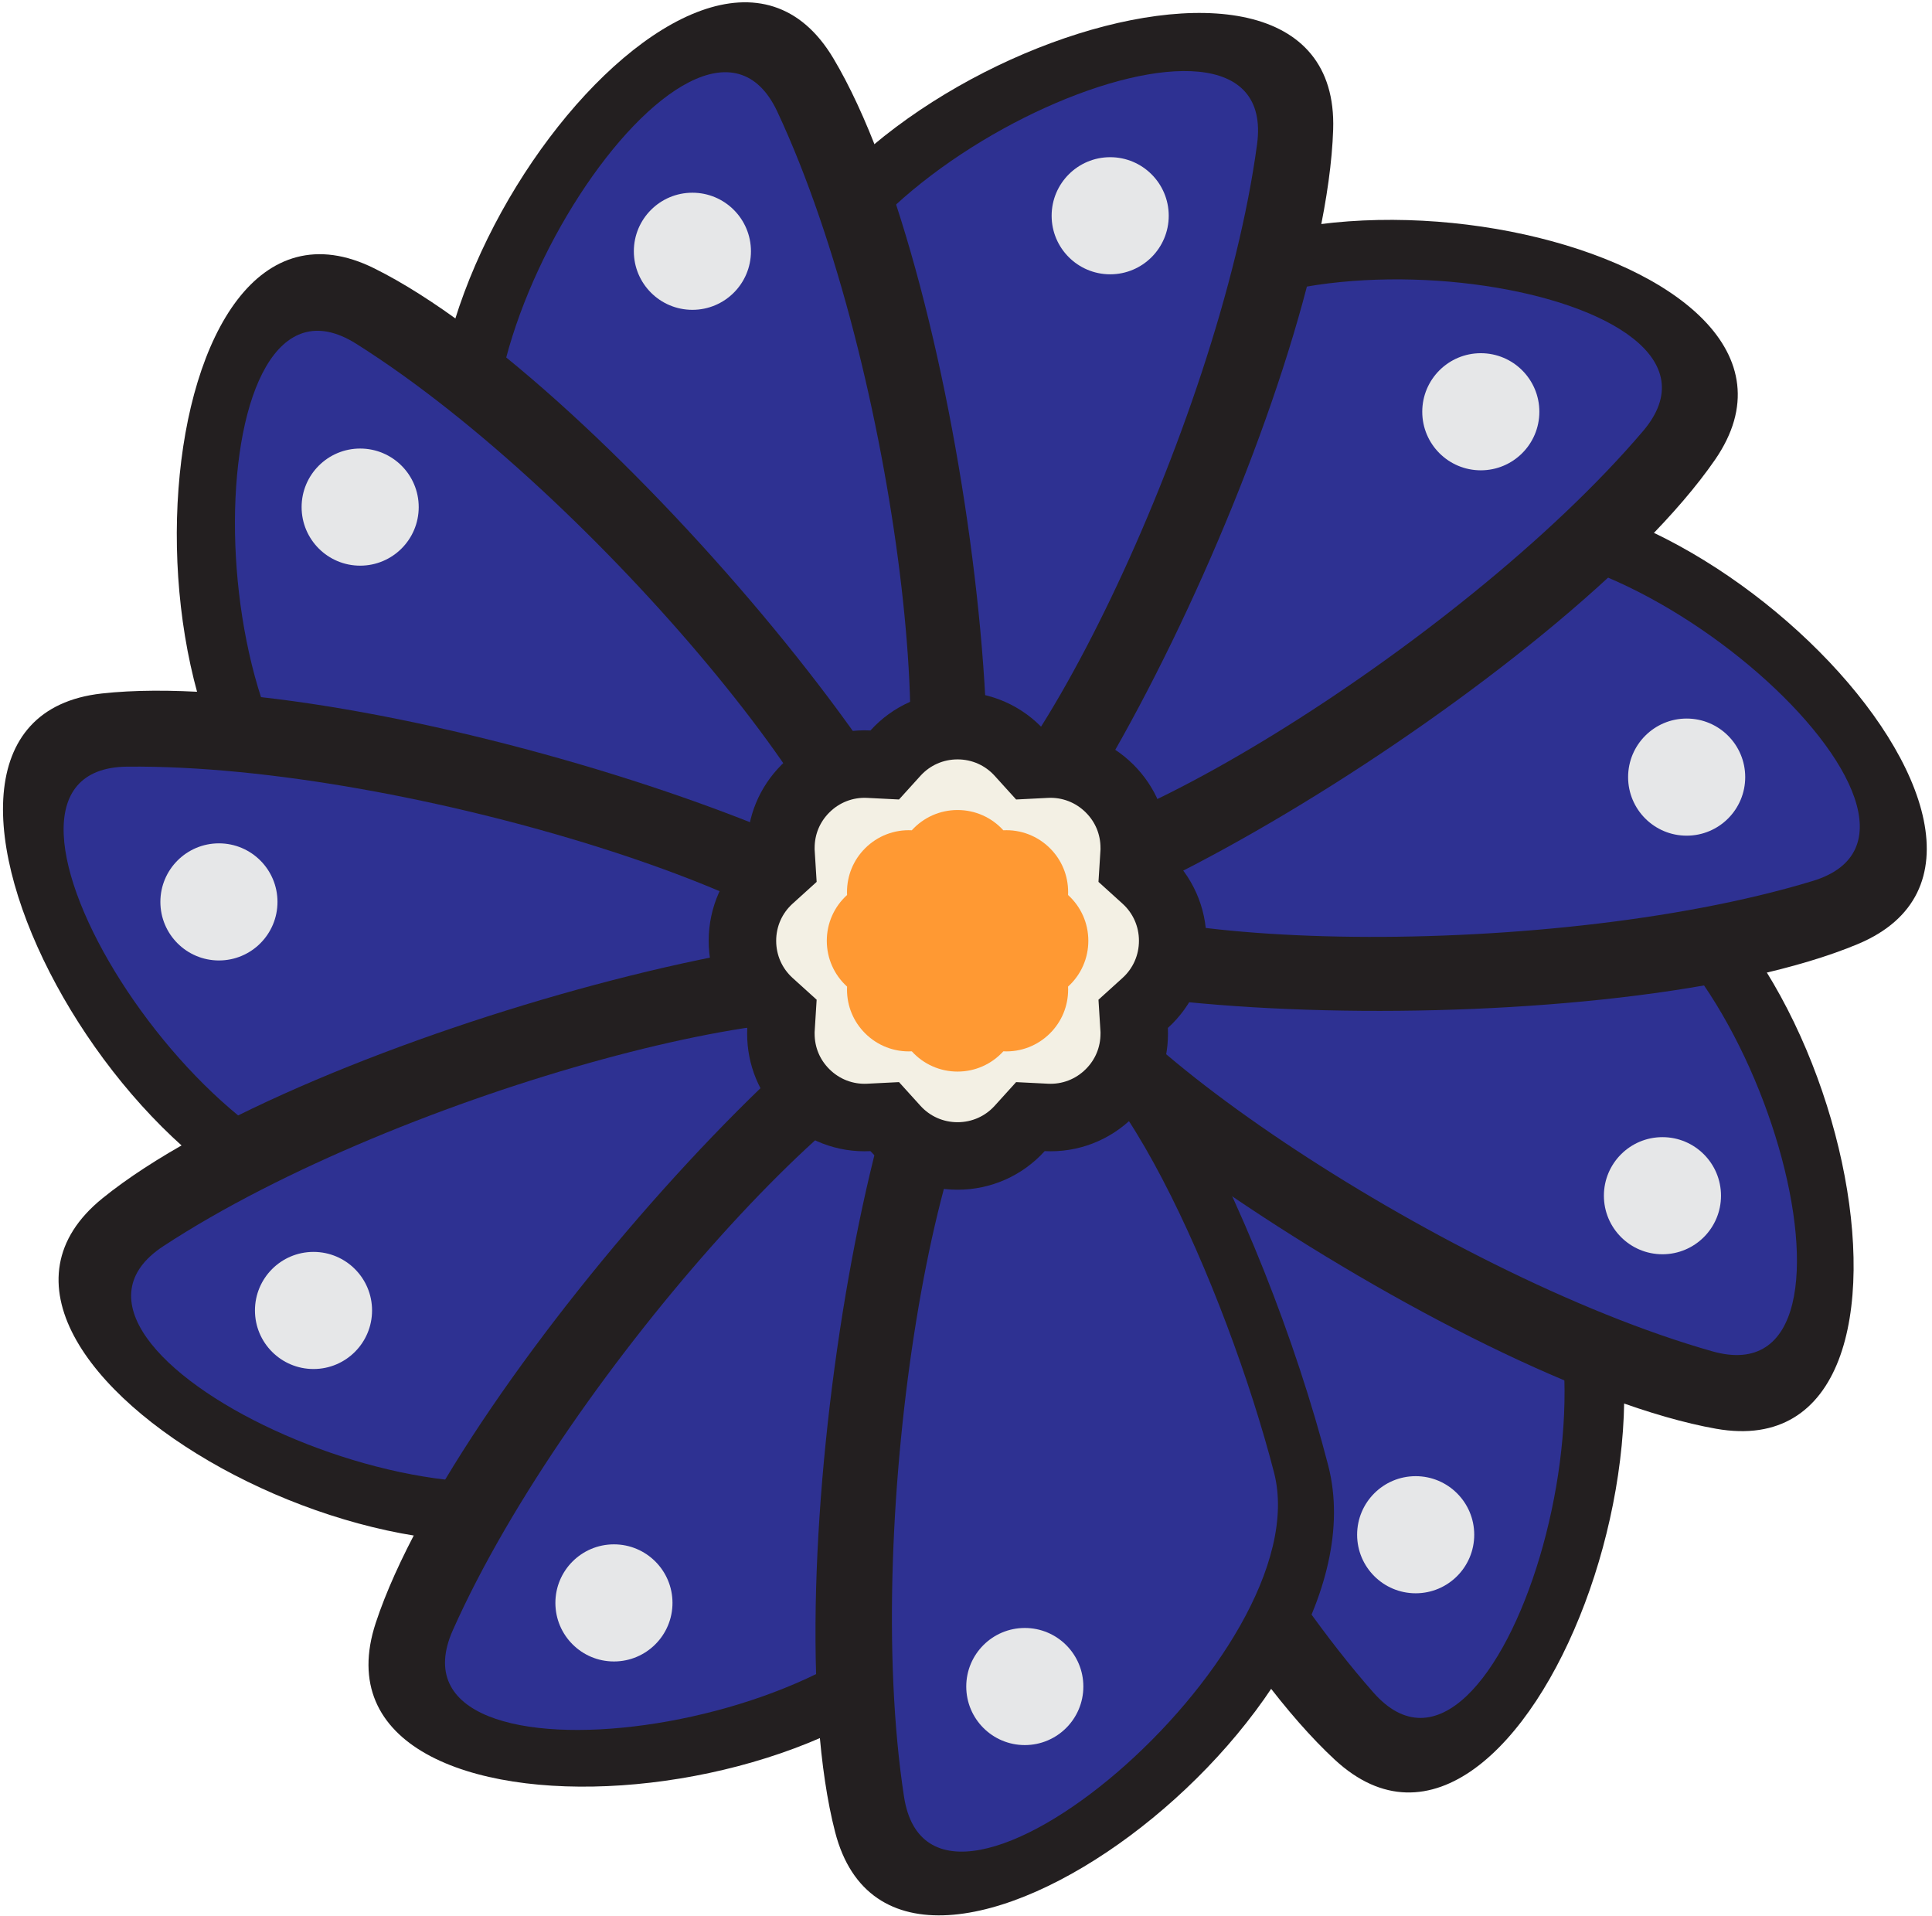
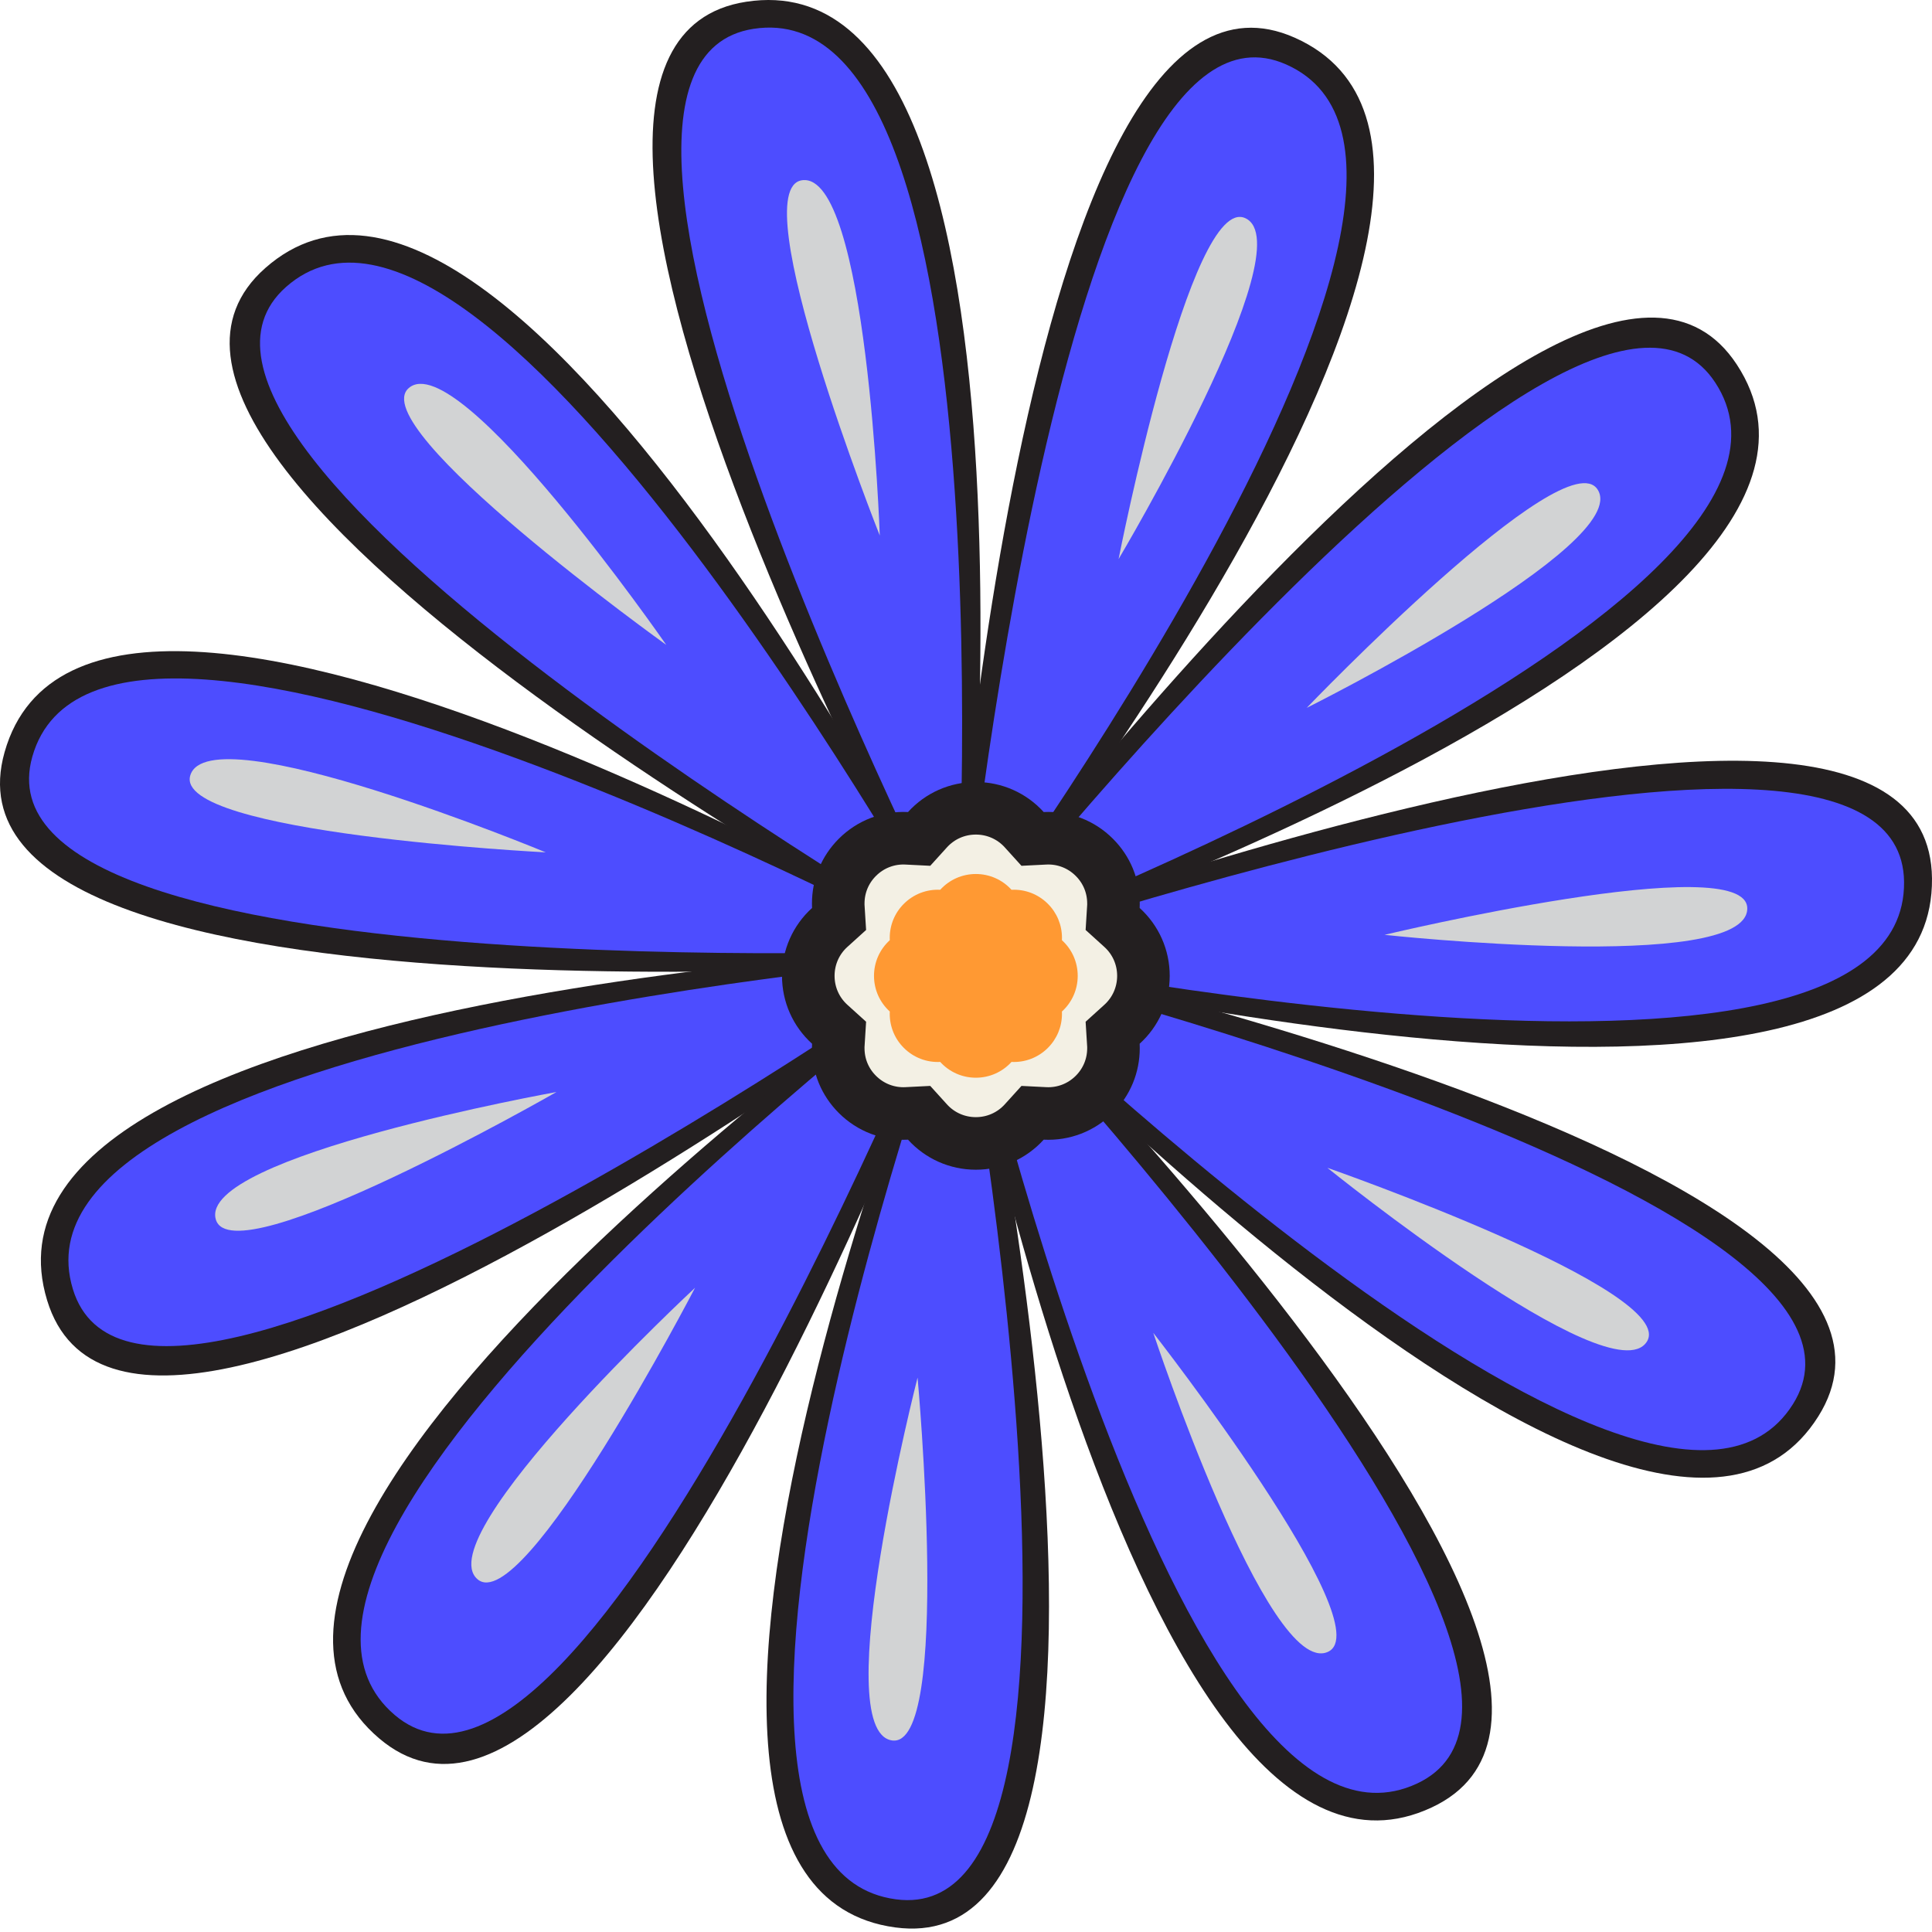
- <svg xmlns="http://www.w3.org/2000/svg" width="229" height="227" viewBox="0 0 229 227" fill="none">
-   <path d="M183.88 140.4C206.28 161.13 180.62 229.29 158.22 208.56C135.82 187.83 105.89 118.21 115.37 107.96C124.85 97.71 161.48 119.67 183.88 140.4Z" fill="#231F20" />
-   <path d="M178.93 144.58C195.26 159.69 177.52 217.28 162.8 200.6C140.53 175.36 119.16 124.75 126.07 117.28C132.98 109.81 162.6 129.47 178.93 144.57V144.58Z" fill="#2E3192" />
-   <path d="M167.8 188.83C171.633 188.83 174.74 185.723 174.74 181.89C174.74 178.057 171.633 174.95 167.8 174.95C163.967 174.95 160.86 178.057 160.86 181.89C160.86 185.723 163.967 188.83 167.8 188.83Z" fill="#E6E7E8" />
-   <path d="M188.14 98.11C218.19 103.43 233.46 174.65 203.41 169.33C173.36 164.01 110.54 121.61 112.97 107.87C115.41 94.12 158.09 92.8 188.14 98.12V98.11Z" fill="#231F20" />
-   <path d="M186.23 104.3C208.13 108.18 224.35 166.22 202.95 160.15C170.57 150.96 125.23 119.94 127.01 109.92C128.78 99.9 164.33 100.42 186.23 104.3Z" fill="#2E3192" />
-   <path d="M197.05 148.65C200.883 148.65 203.99 145.543 203.99 141.71C203.99 137.877 200.883 134.77 197.05 134.77C193.217 134.77 190.11 137.877 190.11 141.71C190.11 145.543 193.217 148.65 197.05 148.65Z" fill="#E6E7E8" />
-   <path d="M168.86 60.23C197.02 48.46 248.36 100.12 220.2 111.89C192.04 123.66 116.28 121.96 110.89 109.08C105.51 96.2 140.7 72.01 168.86 60.24V60.23Z" fill="#231F20" />
-   <path d="M170.6 66.47C191.12 57.89 236.15 97.95 214.86 104.41C182.65 114.19 127.74 112.6 123.81 103.21C119.89 93.82 150.07 75.05 170.59 66.47H170.6Z" fill="#2E3192" />
-   <path d="M199.92 99.04C203.753 99.04 206.86 95.933 206.86 92.1C206.86 88.267 203.753 85.16 199.92 85.16C196.087 85.16 192.98 88.267 192.98 92.1C192.98 95.933 196.087 99.04 199.92 99.04Z" fill="#E6E7E8" />
-   <path d="M132.16 38.79C149.49 13.66 220.61 29.36 203.28 54.49C185.95 79.62 121.3 119.15 109.8 111.22C98.31 103.29 114.83 63.92 132.16 38.79Z" fill="#231F20" />
-   <path d="M137 43.1C149.63 24.79 209.16 34.15 194.75 51.09C172.94 76.73 125.89 105.08 117.51 99.3C109.13 93.52 124.37 61.41 137 43.1Z" fill="#2E3192" />
-   <path d="M175.52 55.74C179.353 55.74 182.46 52.633 182.46 48.8C182.46 44.967 179.353 41.86 175.52 41.86C171.687 41.86 168.58 44.967 168.58 48.8C168.58 52.633 171.687 55.74 175.52 55.74Z" fill="#E6E7E8" />
-   <path d="M89.7 40.59C90.69 10.09 159.01 -15.16 158.02 15.35C157.03 45.85 124.01 114.07 110.05 113.61C96.1 113.16 88.71 71.1 89.7 40.59Z" fill="#231F20" />
-   <path d="M96.1 41.6C96.82 19.37 151.97 -4.95 149 17.1C144.51 50.46 120.26 99.75 110.09 99.42C99.92 99.09 95.38 63.83 96.1 41.6Z" fill="#2E3192" />
-   <path d="M131.59 32.51C135.423 32.51 138.53 29.403 138.53 25.57C138.53 21.737 135.423 18.63 131.59 18.63C127.757 18.63 124.65 21.737 124.65 25.57C124.65 29.403 127.757 32.51 131.59 32.51Z" fill="#E6E7E8" />
-   <path d="M54.95 65.07C39.29 38.87 83.12 -19.3 98.77 6.9C114.43 33.1 123.53 108.33 111.54 115.5C99.56 122.66 70.6 91.27 54.94 65.08L54.95 65.07Z" fill="#231F20" />
-   <path d="M60.88 62.45C49.47 43.36 82.71 -6.91 92.14 13.24C106.4 43.73 112.64 98.31 103.91 103.53C95.18 108.75 72.3 81.55 60.89 62.45H60.88Z" fill="#2E3192" />
-   <path d="M82.07 36.72C85.903 36.72 89.01 33.613 89.01 29.78C89.01 25.948 85.903 22.84 82.07 22.84C78.237 22.84 75.13 25.948 75.13 29.78C75.13 33.613 78.237 36.72 82.07 36.72Z" fill="#E6E7E8" />
-   <path d="M38.95 104.44C11.61 90.87 17.03 18.23 44.37 31.81C71.71 45.38 120.04 103.76 113.83 116.26C107.62 128.76 66.29 118.01 38.96 104.44H38.95Z" fill="#231F20" />
-   <path d="M42.53 99.04C22.61 89.15 23.4 28.89 42.22 40.74C70.7 58.68 105.46 101.22 100.93 110.33C96.4 119.44 62.45 108.93 42.53 99.03V99.04Z" fill="#2E3192" />
-   <path d="M42.69 67.04C46.523 67.04 49.63 63.932 49.63 60.1C49.63 56.267 46.523 53.16 42.69 53.16C38.857 53.16 35.75 56.267 35.75 60.1C35.75 63.932 38.857 67.04 42.69 67.04Z" fill="#E6E7E8" />
-   <path d="M46.78 146.22C16.45 149.58 -18.27 85.55 12.07 82.19C42.4 78.83 114.62 101.81 116.16 115.69C117.7 129.57 77.12 142.87 46.78 146.22Z" fill="#231F20" />
-   <path d="M46.86 139.74C24.75 142.19 -7.16 91.07 15.08 90.86C48.74 90.55 100.98 107.55 102.1 117.66C103.22 127.77 68.97 137.28 46.86 139.73V139.74Z" fill="#2E3192" />
-   <path d="M25.95 113.83C29.783 113.83 32.89 110.723 32.89 106.89C32.89 103.057 29.783 99.95 25.95 99.95C22.117 99.95 19.01 103.057 19.01 106.89C19.01 110.723 22.117 113.83 25.95 113.83Z" fill="#E6E7E8" />
-   <path d="M75.95 177.13C52.25 196.36 -11.57 161.26 12.13 142.03C35.83 122.8 109.01 103.09 117.8 113.93C126.6 124.77 99.65 157.9 75.94 177.13H75.95Z" fill="#231F20" />
-   <path d="M72.52 171.63C55.24 185.64 0.76 159.89 19.36 147.69C47.51 129.24 100.65 115.29 107.06 123.19C113.47 131.09 89.8 157.61 72.52 171.62V171.63Z" fill="#2E3192" />
-   <path d="M37.16 162.25C40.993 162.25 44.1 159.143 44.1 155.31C44.1 151.477 40.993 148.37 37.16 148.37C33.327 148.37 30.22 151.477 30.22 155.31C30.22 159.143 33.327 162.25 37.16 162.25Z" fill="#E6E7E8" />
-   <path d="M117.2 187.36C107.65 216.35 34.99 221.32 44.54 192.33C54.09 163.34 104.99 107.2 118.25 111.56C131.51 115.93 126.75 158.36 117.2 187.35V187.36Z" fill="#231F20" />
-   <path d="M111.34 184.59C104.38 205.72 44.62 213.51 53.68 193.19C67.38 162.45 104.54 121.99 114.21 125.17C123.88 128.35 118.3 163.46 111.34 184.59Z" fill="#2E3192" />
-   <path d="M72.77 196.91C76.603 196.91 79.71 193.803 79.71 189.97C79.71 186.137 76.603 183.03 72.77 183.03C68.937 183.03 65.83 186.137 65.83 189.97C65.83 193.803 68.937 196.91 72.77 196.91Z" fill="#E6E7E8" />
-   <path d="M157.43 173.67C165.07 203.22 106.63 246.69 98.99 217.14C91.35 187.59 103.81 112.84 117.33 109.34C130.85 105.84 149.79 144.12 157.43 173.67Z" fill="#231F20" />
-   <path d="M151.01 174.51C156.58 196.05 110.52 234.91 107.15 212.92C102.06 179.65 111.44 125.52 121.3 122.97C131.15 120.42 145.44 152.97 151.01 174.51Z" fill="#2E3192" />
-   <path d="M121.47 206.82C125.303 206.82 128.41 203.713 128.41 199.88C128.41 196.047 125.303 192.94 121.47 192.94C117.637 192.94 114.53 196.047 114.53 199.88C114.53 203.713 117.637 206.82 121.47 206.82Z" fill="#E6E7E8" />
-   <path d="M92.685 102.845L92.565 100.923C92.56 100.844 92.558 100.744 92.558 100.498C92.558 97.834 93.586 95.348 95.468 93.467C97.472 91.463 100.179 90.427 102.975 90.567L104.867 90.662L106.139 89.258C108.022 87.18 110.668 86 113.5 86C116.332 86 118.978 87.18 120.861 89.258L122.133 90.662L124.025 90.567C126.821 90.427 129.529 91.463 131.532 93.467C133.415 95.349 134.442 97.828 134.442 100.498C134.442 100.744 134.44 100.844 134.435 100.923L134.315 102.845L135.742 104.137C137.82 106.02 139 108.666 139 111.496C139 114.33 137.819 116.981 135.742 118.863L134.315 120.155L134.435 122.077C134.44 122.156 134.442 122.256 134.442 122.501C134.442 125.166 133.414 127.652 131.532 129.533C129.529 131.537 126.821 132.573 124.025 132.433L122.133 132.338L120.861 133.742C118.978 135.82 116.332 137 113.5 137C110.668 137 108.022 135.82 106.139 133.742L104.867 132.338L102.975 132.433C100.179 132.573 97.472 131.537 95.468 129.533C93.585 127.651 92.558 125.172 92.558 122.501C92.558 122.256 92.56 122.156 92.565 122.077L92.685 120.155L91.258 118.863C89.181 116.981 88.001 114.338 88 111.5C88.001 108.662 89.181 106.018 91.258 104.137L92.685 102.845Z" fill="#F3F0E4" stroke="#231F20" stroke-width="8" />
-   <path d="M98 111.502C98 109.417 98.871 107.461 100.403 106.074C100.395 105.956 100.395 105.838 100.395 105.72C100.395 103.764 101.155 101.922 102.539 100.539C104.012 99.066 106.012 98.299 108.075 98.402C109.463 96.871 111.419 96 113.5 96C115.581 96 117.537 96.871 118.925 98.402C120.988 98.299 122.988 99.066 124.461 100.539C125.845 101.922 126.605 103.76 126.605 105.72C126.605 105.838 126.605 105.956 126.597 106.074C128.129 107.461 129 109.417 129 111.498C129 113.579 128.129 115.539 126.597 116.926C126.605 117.044 126.605 117.162 126.605 117.28C126.605 119.236 125.845 121.077 124.461 122.461C122.988 123.934 120.988 124.701 118.925 124.598C117.537 126.129 115.581 127 113.5 127C111.419 127 109.463 126.129 108.075 124.598C106.012 124.701 104.012 123.934 102.539 122.461C101.155 121.077 100.395 119.24 100.395 117.28C100.395 117.162 100.395 117.044 100.403 116.926C98.871 115.539 98 113.583 98 111.498L98 111.502Z" fill="#FF9933" />
+ <svg xmlns="http://www.w3.org/2000/svg" width="294" height="294" viewBox="0 0 294 294" fill="none">
+   <path d="M141.919 145.267C141.919 145.267 293.549 87.467 293.999 133.677C294.479 183.547 141.919 145.267 141.919 145.267Z" fill="#231F20" />
+   <path d="M148.219 145.068C148.219 145.068 289.389 96.898 289.749 134.208C290.139 174.468 148.219 145.068 148.219 145.068Z" fill="#4D4DFF" />
+   <path d="M210.689 142.258C210.689 142.258 265.979 129.028 265.889 138.268C265.799 148.228 210.689 142.258 210.689 142.258Z" fill="#D2D3D4" />
+   <path d="M142.629 147.447C142.629 147.447 238.929 16.837 264.299 55.477C291.669 97.167 142.629 147.447 142.629 147.447Z" fill="#231F20" />
+   <path d="M147.819 143.857C147.819 143.857 240.539 27.017 261.009 58.207C283.109 91.867 147.819 143.857 147.819 143.857Z" fill="#4D4DFF" />
+   <path d="M198.849 107.717C198.849 107.717 238.209 66.697 243.129 74.517C248.439 82.947 198.849 107.717 198.849 107.717Z" fill="#D2D3D4" />
+   <path d="M144.389 148.887C144.389 148.887 154.799 -13.053 197.029 5.737C242.599 26.017 144.389 148.887 144.389 148.887Z" fill="#231F20" />
+   <path d="M146.819 143.067C146.819 143.067 161.649 -5.353 195.739 9.817C232.529 26.187 146.819 143.067 146.819 143.067Z" fill="#4D4DFF" />
+   <path d="M170.219 85.077C170.219 85.077 181.159 29.287 189.519 33.207C198.539 37.427 170.219 85.077 170.219 85.077Z" fill="#D2D3D4" />
+   <path d="M146.659 149.147C146.659 149.147 67.859 7.287 113.549 0.267C162.849 -7.313 146.659 149.147 146.659 149.147Z" fill="#231F20" />
+   <path d="M145.559 142.937C145.559 142.937 77.789 10.057 114.669 4.387C154.469 -1.733 145.559 142.927 145.559 142.927V142.937Z" fill="#4D4DFF" />
+   <path d="M133.879 81.497C133.879 81.497 112.919 28.657 122.069 27.427C131.949 26.097 133.879 81.497 133.879 81.497Z" fill="#D2D3D4" />
+   <path d="M148.709 148.137C148.709 148.137 5.729 71.397 40.359 40.797C77.729 7.767 148.709 148.147 148.709 148.147V148.137Z" fill="#231F20" />
+   <path d="M144.419 143.507C144.419 143.507 15.579 68.367 43.539 43.657C73.709 16.997 144.429 143.507 144.429 143.507H144.419Z" fill="#4D4DFF" />
+   <path d="M101.389 98.137C101.389 98.137 55.189 65.017 62.219 59.037C69.809 52.587 101.389 98.137 101.389 98.137Z" fill="#D2D3D4" />
+   <path d="M149.888 146.187C149.888 146.187 -11.892 158.927 0.698 114.457C14.289 66.467 149.878 146.187 149.878 146.187H149.888Z" fill="#231F20" />
+   <path d="M143.778 144.607C143.778 144.607 -5.242 151.047 4.918 115.147C15.888 76.407 143.768 144.607 143.768 144.607H143.778Z" fill="#4D4DFF" />
+   <path d="M83.049 129.707C83.049 129.707 26.279 126.817 28.959 117.987C31.859 108.457 83.049 129.707 83.049 129.707Z" fill="#D2D3D4" />
+   <path d="M149.819 143.897C149.819 143.897 20.619 242.087 7.169 197.867C-7.351 150.147 149.819 143.907 149.819 143.907V143.897Z" fill="#231F20" />
+   <path d="M143.829 145.877C143.829 145.877 21.948 231.867 11.088 196.167C-0.631 157.647 143.829 145.877 143.829 145.877Z" fill="#4D4DFF" />
+   <path d="M84.679 166.177C84.679 166.177 35.359 194.447 32.839 185.557C30.119 175.967 84.679 166.177 84.679 166.177Z" fill="#D2D3D4" />
+   <path d="M148.529 142.017C148.529 142.017 92.919 294.467 57.699 264.537C19.689 232.247 148.529 142.017 148.529 142.017Z" fill="#231F20" />
+   <path d="M144.558 146.917C144.558 146.917 88.519 285.147 60.078 260.987C29.398 234.917 144.558 146.917 144.558 146.917Z" fill="#4D4DFF" />
+   <path d="M105.769 195.967C105.769 195.967 79.559 246.417 72.639 240.297C65.169 233.697 105.769 195.967 105.769 195.967Z" fill="#D2D3D4" />
+   <path d="M146.429 141.127C146.429 141.127 182.069 299.437 136.249 293.307C86.819 286.687 146.429 141.127 146.429 141.127Z" fill="#231F20" />
+   <path d="M145.729 147.397C145.729 147.397 173.319 293.977 136.329 289.027C96.419 283.687 145.729 147.397 145.729 147.397Z" fill="#4D4DFF" />
+   <path d="M139.629 209.637C139.629 209.637 144.849 266.247 135.729 264.847C125.879 263.337 139.629 209.637 139.629 209.637Z" fill="#D2D3D4" />
+   <path d="M144.179 141.517C144.179 141.517 259.749 255.427 217.889 275.037C172.729 296.197 144.179 141.517 144.179 141.517Z" fill="#231F20" />
+   <path d="M146.989 147.167C146.989 147.167 249.449 255.567 215.659 271.397C179.199 288.477 146.989 147.167 146.989 147.167Z" fill="#4D4DFF" />
+   <path d="M175.499 202.827C175.499 202.827 210.499 247.627 202.059 251.377C192.959 255.427 175.499 202.827 175.499 202.827Z" fill="#D2D3D4" />
+   <path d="M142.499 143.067C142.499 143.067 301.309 176.417 276.699 215.537C250.139 257.757 142.499 143.067 142.499 143.067Z" fill="#231F20" />
+   <path d="M147.909 146.297C147.909 146.297 292.709 182.097 272.839 213.677C251.399 247.757 147.909 146.297 147.909 146.297Z" fill="#4D4DFF" />
+   <path d="M201.989 177.708C201.989 177.708 255.649 196.468 250.589 204.198C245.119 212.528 201.989 177.708 201.989 177.708Z" fill="#D2D3D4" />
+   <path d="M127.685 139.845L127.565 137.923C127.56 137.844 127.558 137.744 127.558 137.498C127.558 134.834 128.586 132.348 130.468 130.467C132.471 128.463 135.179 127.427 137.975 127.567L139.867 127.662L141.139 126.258C143.022 124.18 145.668 123 148.5 123C151.332 123 153.978 124.18 155.861 126.258L157.133 127.662L159.025 127.567C161.821 127.427 164.529 128.463 166.532 130.467C168.415 132.349 169.442 134.828 169.442 137.498C169.442 137.744 169.44 137.844 169.435 137.923L169.315 139.845L170.742 141.137C172.82 143.02 174 145.666 174 148.496C174 151.33 172.819 153.981 170.742 155.863L169.315 157.155L169.435 159.077C169.44 159.156 169.442 159.256 169.442 159.501C169.442 162.166 168.414 164.652 166.532 166.533C164.529 168.537 161.821 169.573 159.025 169.433L157.133 169.338L155.861 170.742C153.978 172.82 151.332 174 148.5 174C145.668 174 143.022 172.82 141.139 170.742L139.867 169.338L137.975 169.433C135.179 169.573 132.471 168.537 130.468 166.533C128.585 164.651 127.558 162.172 127.558 159.501C127.558 159.256 127.56 159.156 127.565 159.077L127.685 157.155L126.258 155.863C124.181 153.981 123.001 151.338 123 148.5C123.001 145.662 124.181 143.018 126.258 141.137L127.685 139.845Z" fill="#F3F0E4" stroke="#231F20" stroke-width="8" />
+   <path d="M133 148.502C133 146.417 133.871 144.461 135.403 143.074C135.395 142.956 135.395 142.838 135.395 142.72C135.395 140.764 136.155 138.922 137.539 137.539C139.012 136.066 141.012 135.299 143.075 135.402C144.463 133.871 146.419 133 148.5 133C150.581 133 152.537 133.871 153.925 135.402C155.988 135.299 157.988 136.066 159.461 137.539C160.845 138.922 161.605 140.76 161.605 142.72C161.605 142.838 161.605 142.956 161.597 143.074C163.129 144.461 164 146.417 164 148.498C164 150.579 163.129 152.539 161.597 153.926C161.605 154.044 161.605 154.162 161.605 154.28C161.605 156.236 160.845 158.077 159.461 159.461C157.988 160.934 155.988 161.701 153.925 161.598C152.537 163.129 150.581 164 148.5 164C146.419 164 144.463 163.129 143.075 161.598C141.012 161.701 139.012 160.934 137.539 159.461C136.155 158.077 135.395 156.24 135.395 154.28C135.395 154.162 135.395 154.044 135.403 153.926C133.871 152.539 133 150.583 133 148.498L133 148.502Z" fill="#FF9933" />
</svg>
